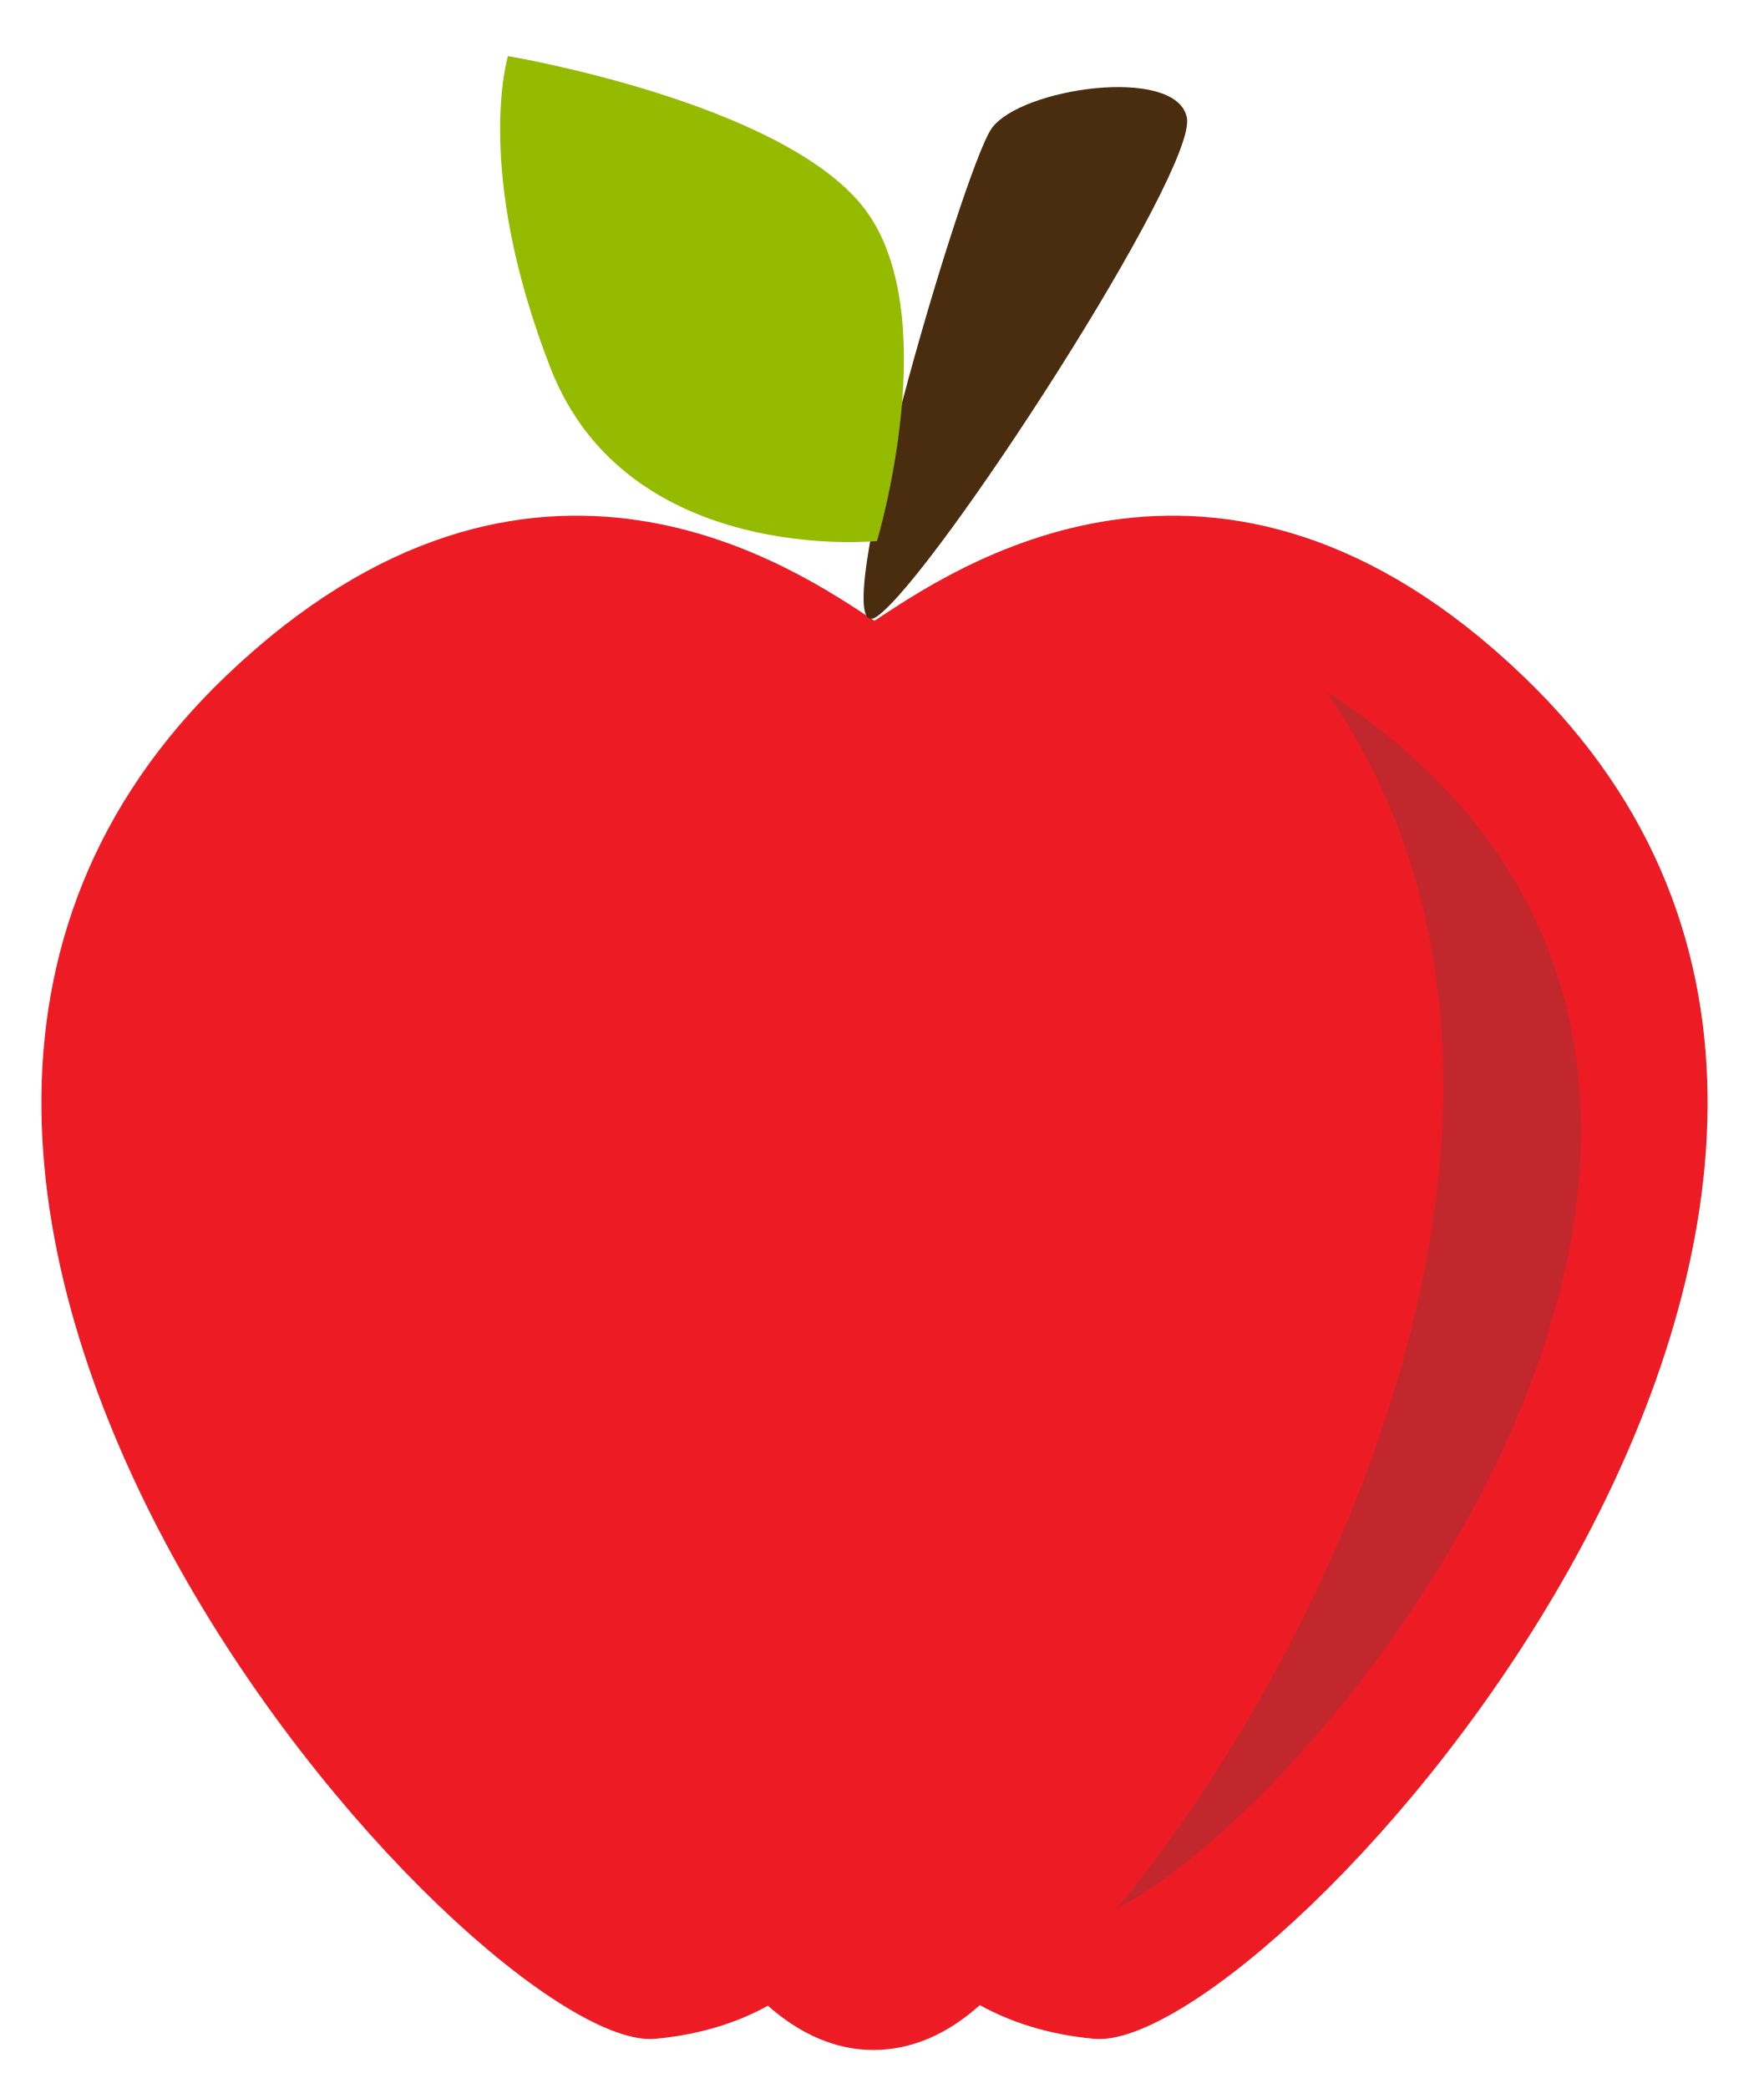
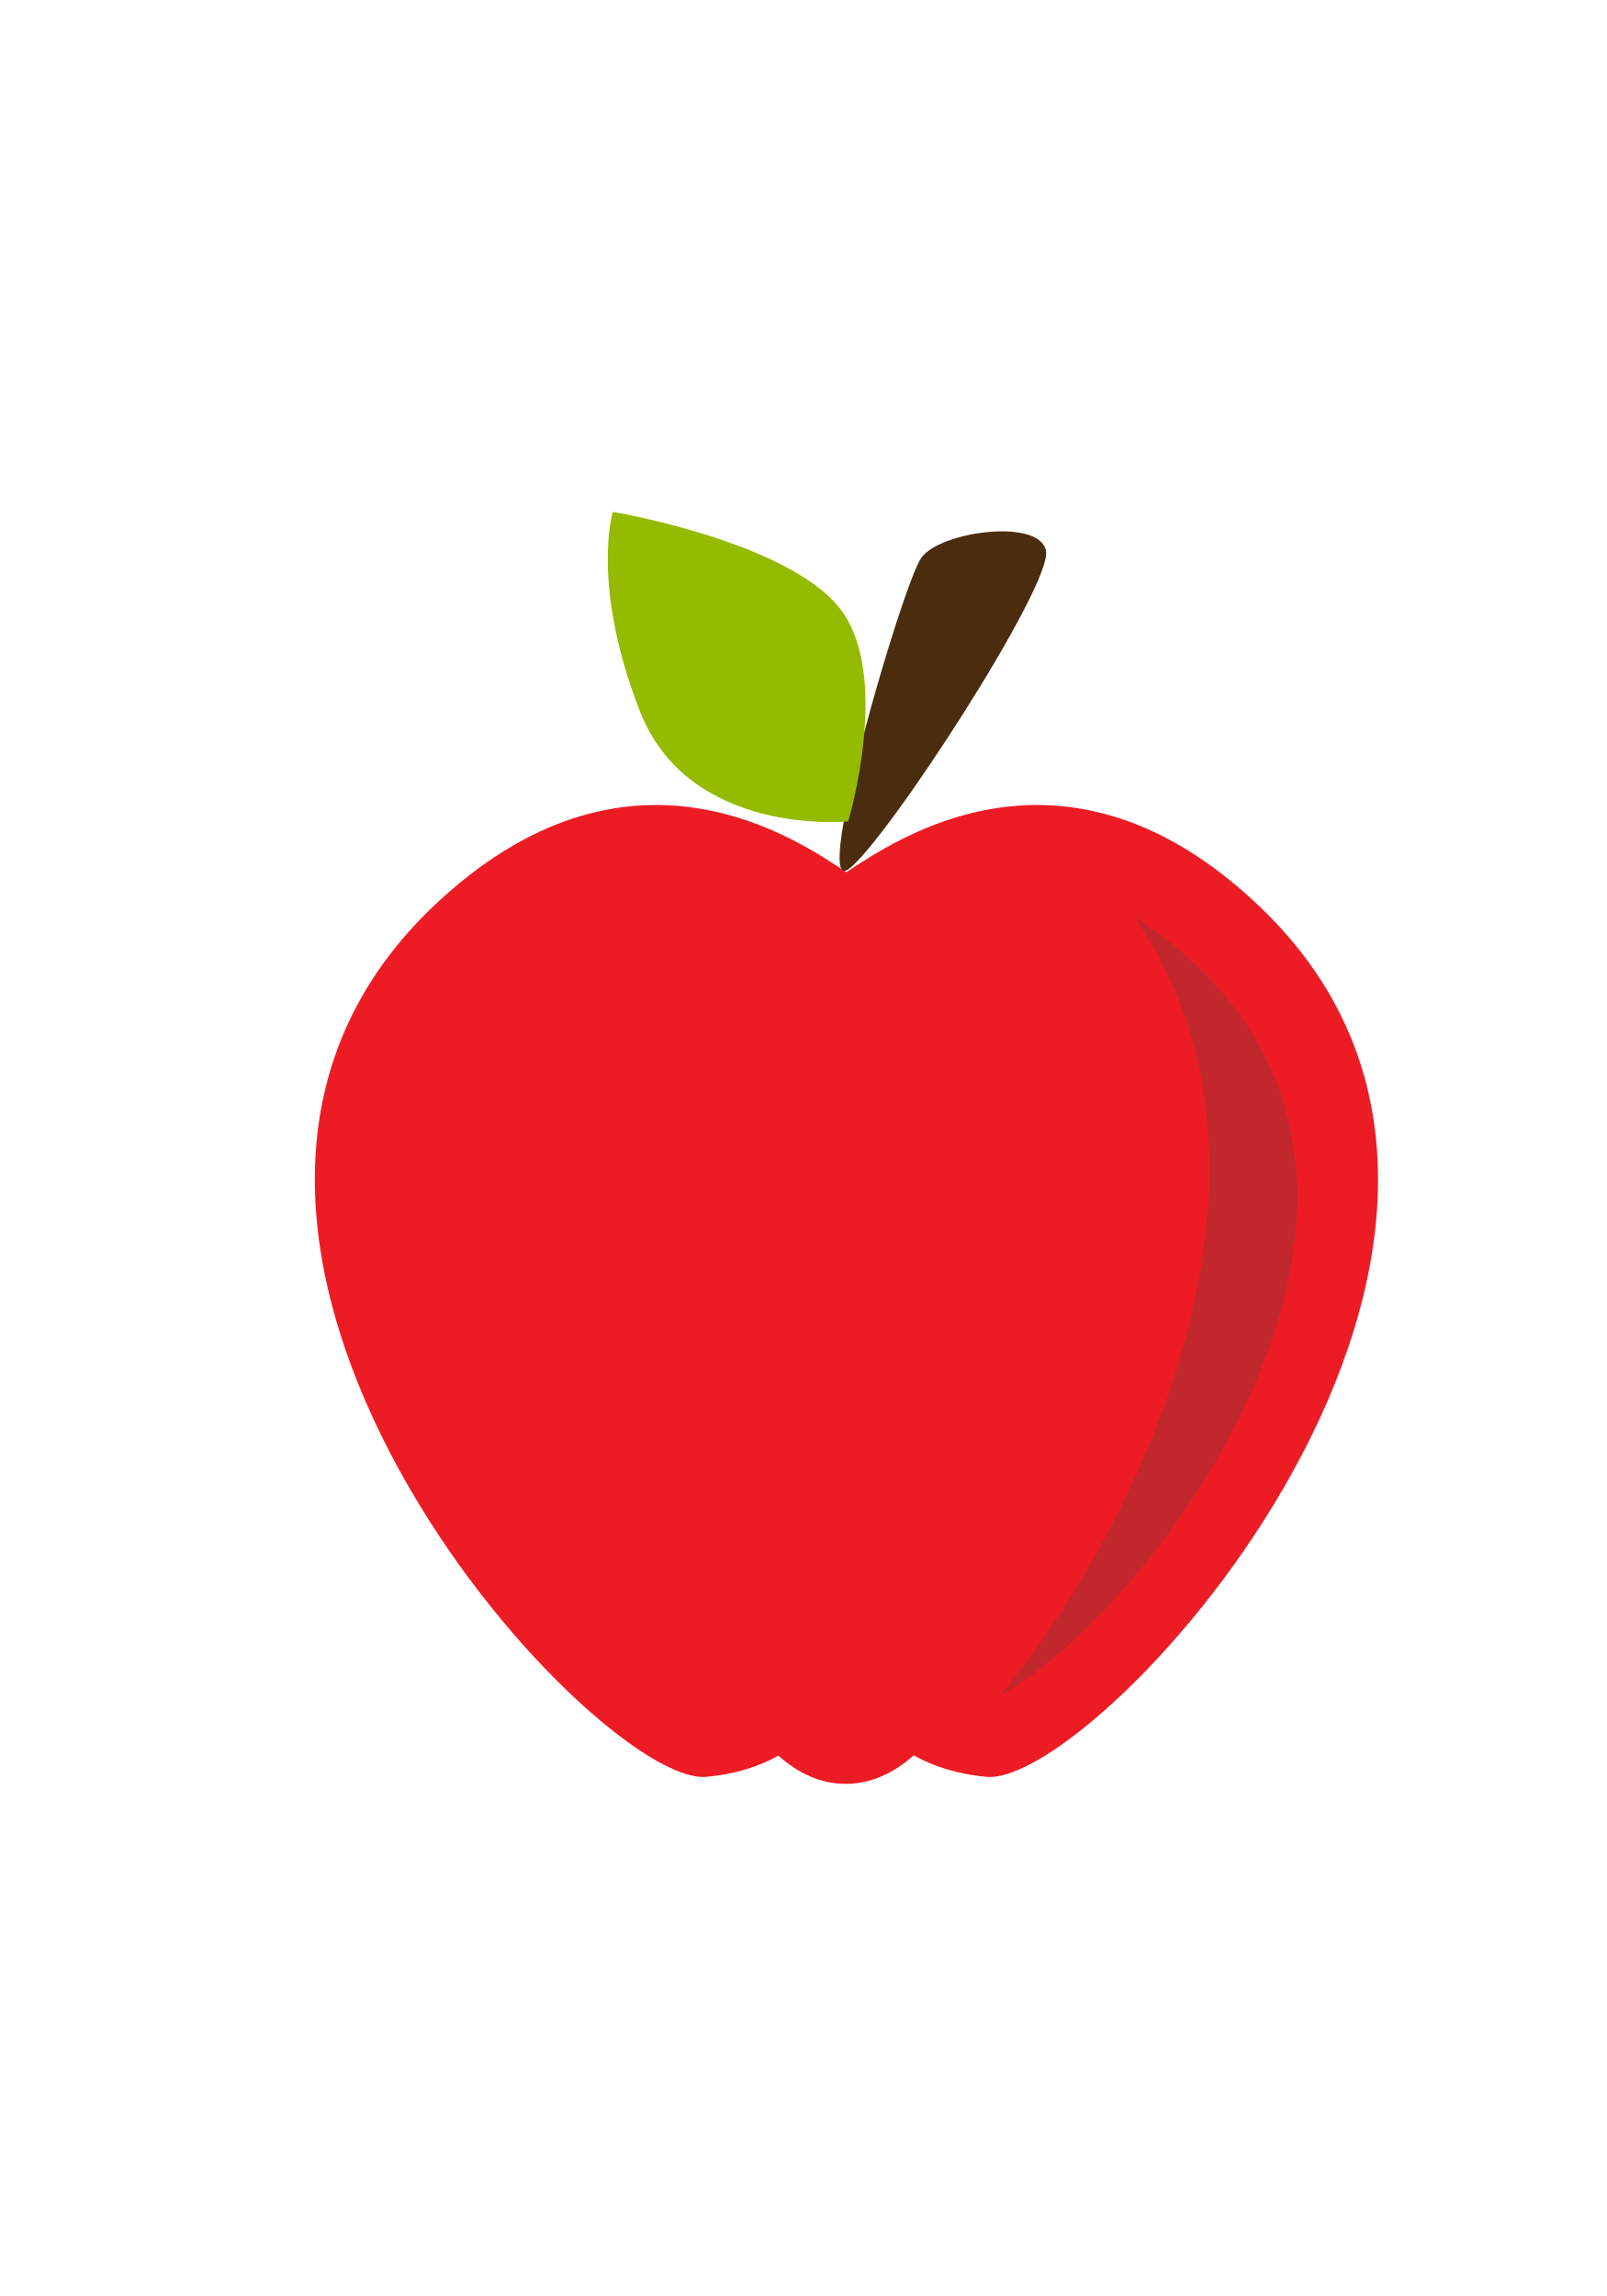
- <svg xmlns="http://www.w3.org/2000/svg" version="1.1" id="Layer_1" x="0px" y="0px" viewBox="0 0 283 335" style="enable-background:new 0 0 283 335;" xml:space="preserve">
+ <svg xmlns="http://www.w3.org/2000/svg" version="1.1" id="Layer_1" x="0px" y="0px" viewBox="0 0 525 750" style="enable-background:new 0 0 525 750;" xml:space="preserve">
  <style type="text/css">
	.st0{fill:#ED1C24;}
	.st1{fill:#C1272D;}
	.st2{fill:#4A2C0E;}
	.st3{fill:#95BB00;}
</style>
  <g>
    <g>
      <g>
        <g>
-           <path class="st0" d="M244.4,108.5c-49.2-47.2-92.3-16.6-104.1-8.9c-11.8-7.7-54.8-38.3-104.1,8.9      c-86.2,82.6,40.8,221.4,69,218.6c7.4-0.7,13.3-2.7,18-5.3c5.1,4.5,10.8,7.1,16.9,7.1c6.2,0,12-2.6,17.1-7.2      c4.7,2.6,10.7,4.7,18.3,5.4C203.6,329.9,330.6,191.1,244.4,108.5z" />
+           <path class="st0" d="M411.8,296.4c-63.9-61.3-119.9-21.5-135.3-11.5c-15.3-10-71.2-49.8-135.3,11.5      c-111.9,107.4,53.1,287.7,89.7,284c9.6-0.9,17.3-3.5,23.4-6.9c6.6,5.9,14,9.2,22,9.2c8.1,0,15.6-3.4,22.2-9.3      c6.1,3.4,13.9,6.1,23.7,7C358.8,584.1,523.8,403.8,411.8,296.4z" />
        </g>
      </g>
-       <path class="st1" d="M228.6,123.3c-5.4-5.1-10.7-9.2-15.8-12.3c43.9,63.3,1.5,152.6-33.6,195.2    C213.2,288.7,294.6,186.6,228.6,123.3z" />
+       <path class="st1" d="M391.2,315.7c-7-6.6-13.9-12-20.5-15.9c57.1,82.3,2,198.3-43.7,253.7C371.2,530.6,477,397.9,391.2,315.7z" />
      <g>
-         <path class="st2" d="M140.7,98.9c-9.2,6.5,13.8-71.9,18.4-78.3c4.6-6.5,29.5-10.1,31.3-1.8C192.4,27,149.9,92.5,140.7,98.9z" />
+         <path class="st2" d="M277.1,284c-12,8.5,17.9-93.5,23.9-101.8c5.9-8.5,38.3-13.1,40.7-2.4C344.3,190.6,289.1,275.6,277.1,284z" />
        <g>
          <g>
-             <path class="st3" d="M140.7,86.8c0,0-40,4.1-52.4-27.8C75.9,27.1,81.5,9,81.5,9s43.5,7.3,56.9,24.1S140.7,86.8,140.7,86.8z" />
+             <path class="st3" d="M277.1,268.3c0,0-52,5.3-68.1-36.1s-8.8-65-8.8-65s56.5,9.5,74,31.3C291.6,220.3,277.1,268.3,277.1,268.3z       " />
          </g>
        </g>
      </g>
    </g>
  </g>
</svg>
